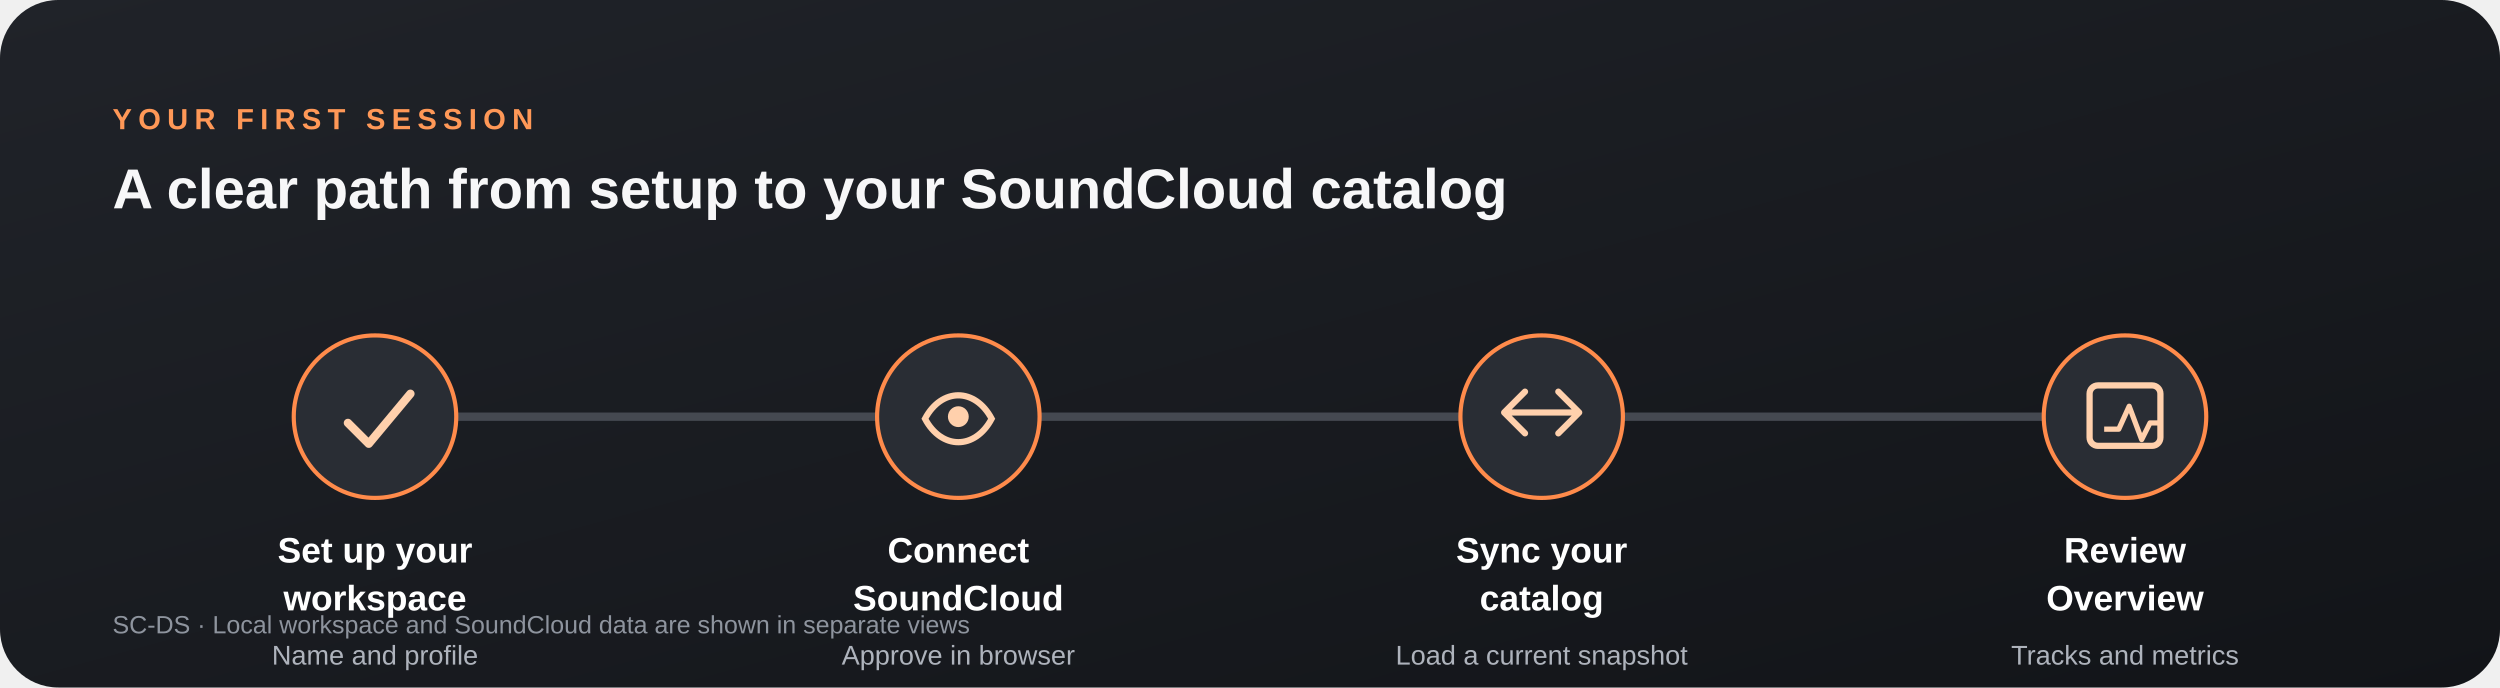
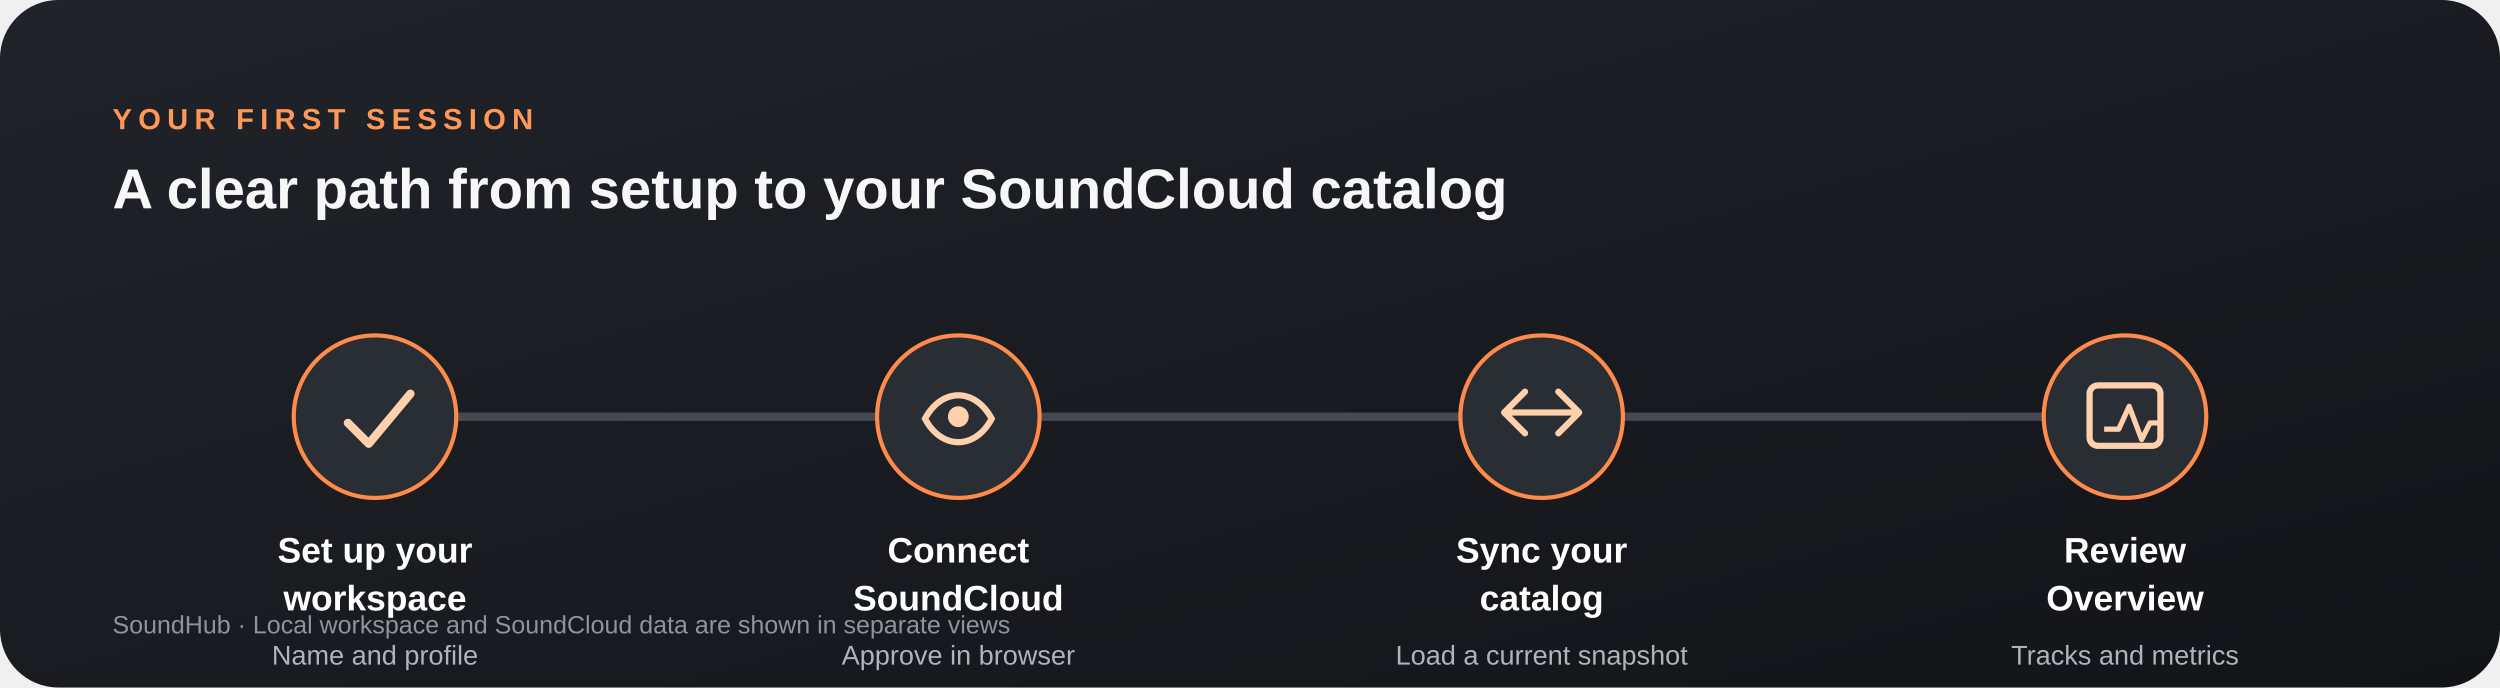
<svg xmlns="http://www.w3.org/2000/svg" width="1200" height="330" viewBox="0 0 1200 330" role="img" aria-labelledby="title desc">
  <defs>
    <linearGradient id="bg" x2="1" y2="1">
      <stop stop-color="#202329" />
      <stop offset="1" stop-color="#121418" />
    </linearGradient>
    <linearGradient id="accent" x2="1">
      <stop stop-color="#ff6b35" />
      <stop offset="1" stop-color="#ffad55" />
    </linearGradient>
  </defs>
  <rect width="1200" height="330" rx="28" fill="url(#bg)" />
  <text x="54" y="62" fill="#ff9857" font-family="Segoe UI,Arial,sans-serif" font-size="14" font-weight="700" letter-spacing="3">YOUR FIRST SESSION</text>
  <text x="54" y="100" fill="#f7f7f8" font-family="Segoe UI,Arial,sans-serif" font-size="27" font-weight="700">A clear path from setup to your SoundCloud catalog</text>
  <path d="M180 200H1010" fill="none" stroke="#454951" stroke-width="4" stroke-linecap="round" />
  <path d="M180 200H1010" fill="none" stroke="url(#accent)" stroke-width="2" stroke-dasharray="7 12" stroke-linecap="round" />
  <g font-family="Segoe UI,Arial,sans-serif" text-anchor="middle">
    <g transform="translate(180 200)">
      <circle r="39" fill="#292d34" stroke="#ff8b4b" stroke-width="2" />
      <path d="M-13 3l10 10 20-24" fill="none" stroke="#ffd0ac" stroke-width="4" stroke-linecap="round" stroke-linejoin="round" />
      <text y="70" fill="#fff" font-size="17" font-weight="700">Set up your</text>
      <text y="93" fill="#fff" font-size="17" font-weight="700">workspace</text>
      <text y="119" fill="#aeb3bc" font-size="13">Name and profile</text>
    </g>
    <g transform="translate(460 200)">
      <circle r="39" fill="#292d34" stroke="#ff8b4b" stroke-width="2" />
      <path d="M-16 1c8-15 24-15 32 0-8 15-24 15-32 0z" fill="none" stroke="#ffd0ac" stroke-width="3" />
      <circle r="5" fill="#ffd0ac" />
      <text y="70" fill="#fff" font-size="17" font-weight="700">Connect</text>
      <text y="93" fill="#fff" font-size="17" font-weight="700">SoundCloud</text>
      <text y="119" fill="#aeb3bc" font-size="13">Approve in browser</text>
    </g>
    <g transform="translate(740 200)">
      <circle r="39" fill="#292d34" stroke="#ff8b4b" stroke-width="2" />
      <path d="M-16-2h32M-8-12l-10 10 10 10M8-12L18-2 8 8" fill="none" stroke="#ffd0ac" stroke-width="3" stroke-linecap="round" stroke-linejoin="round" />
      <text y="70" fill="#fff" font-size="17" font-weight="700">Sync your</text>
      <text y="93" fill="#fff" font-size="17" font-weight="700">catalog</text>
      <text y="119" fill="#aeb3bc" font-size="13">Load a current snapshot</text>
    </g>
    <g transform="translate(1020 200)">
      <circle r="39" fill="#292d34" stroke="#ff8b4b" stroke-width="2" />
      <rect x="-17" y="-15" width="34" height="29" rx="4" fill="none" stroke="#ffd0ac" stroke-width="3" />
      <path d="M-10 6h7l5-11 6 16 4-8h5" fill="none" stroke="#ffd0ac" stroke-width="2.5" stroke-linejoin="round" />
      <text y="70" fill="#fff" font-size="17" font-weight="700">Review</text>
      <text y="93" fill="#fff" font-size="17" font-weight="700">Overview</text>
      <text y="119" fill="#aeb3bc" font-size="13">Tracks and metrics</text>
    </g>
  </g>
-   <text x="54" y="304" fill="#8e949e" font-family="Segoe UI,Arial,sans-serif" font-size="12">SC-DS · Local workspace and SoundCloud data are shown in separate views</text>
+   <text x="54" y="304" fill="#8e949e" font-family="Segoe UI,Arial,sans-serif" font-size="12">SoundHub · Local workspace and SoundCloud data are shown in separate views</text>
</svg>
